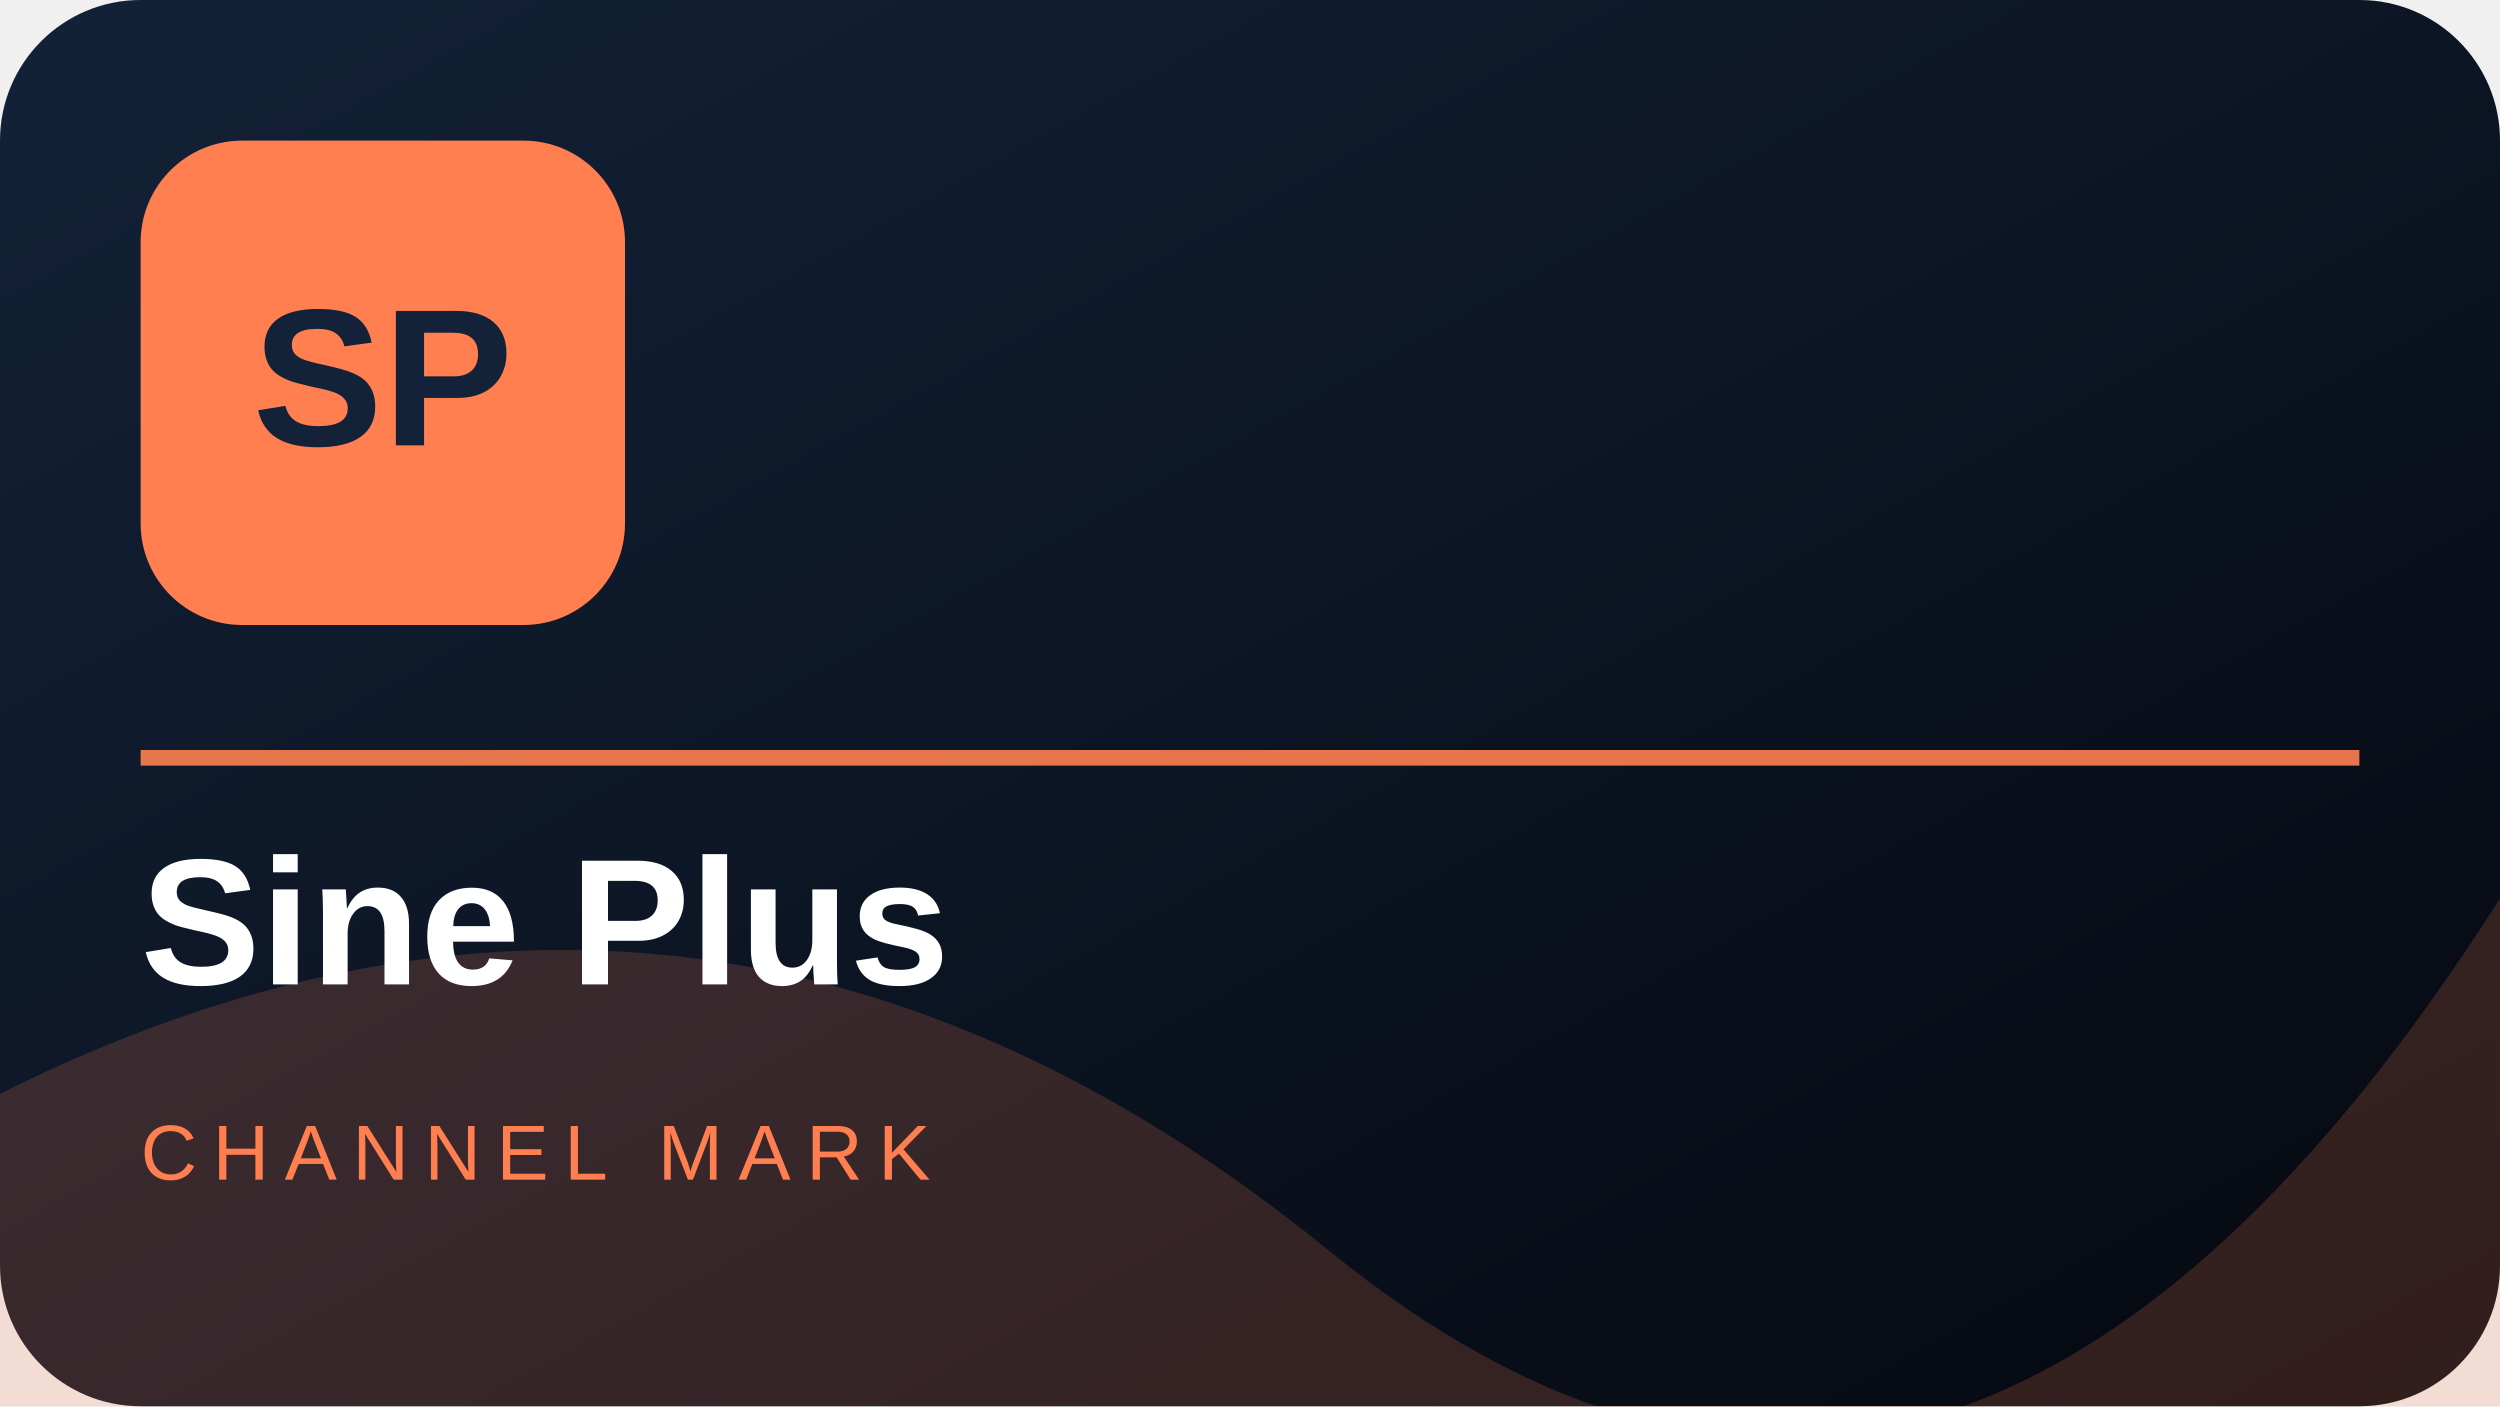
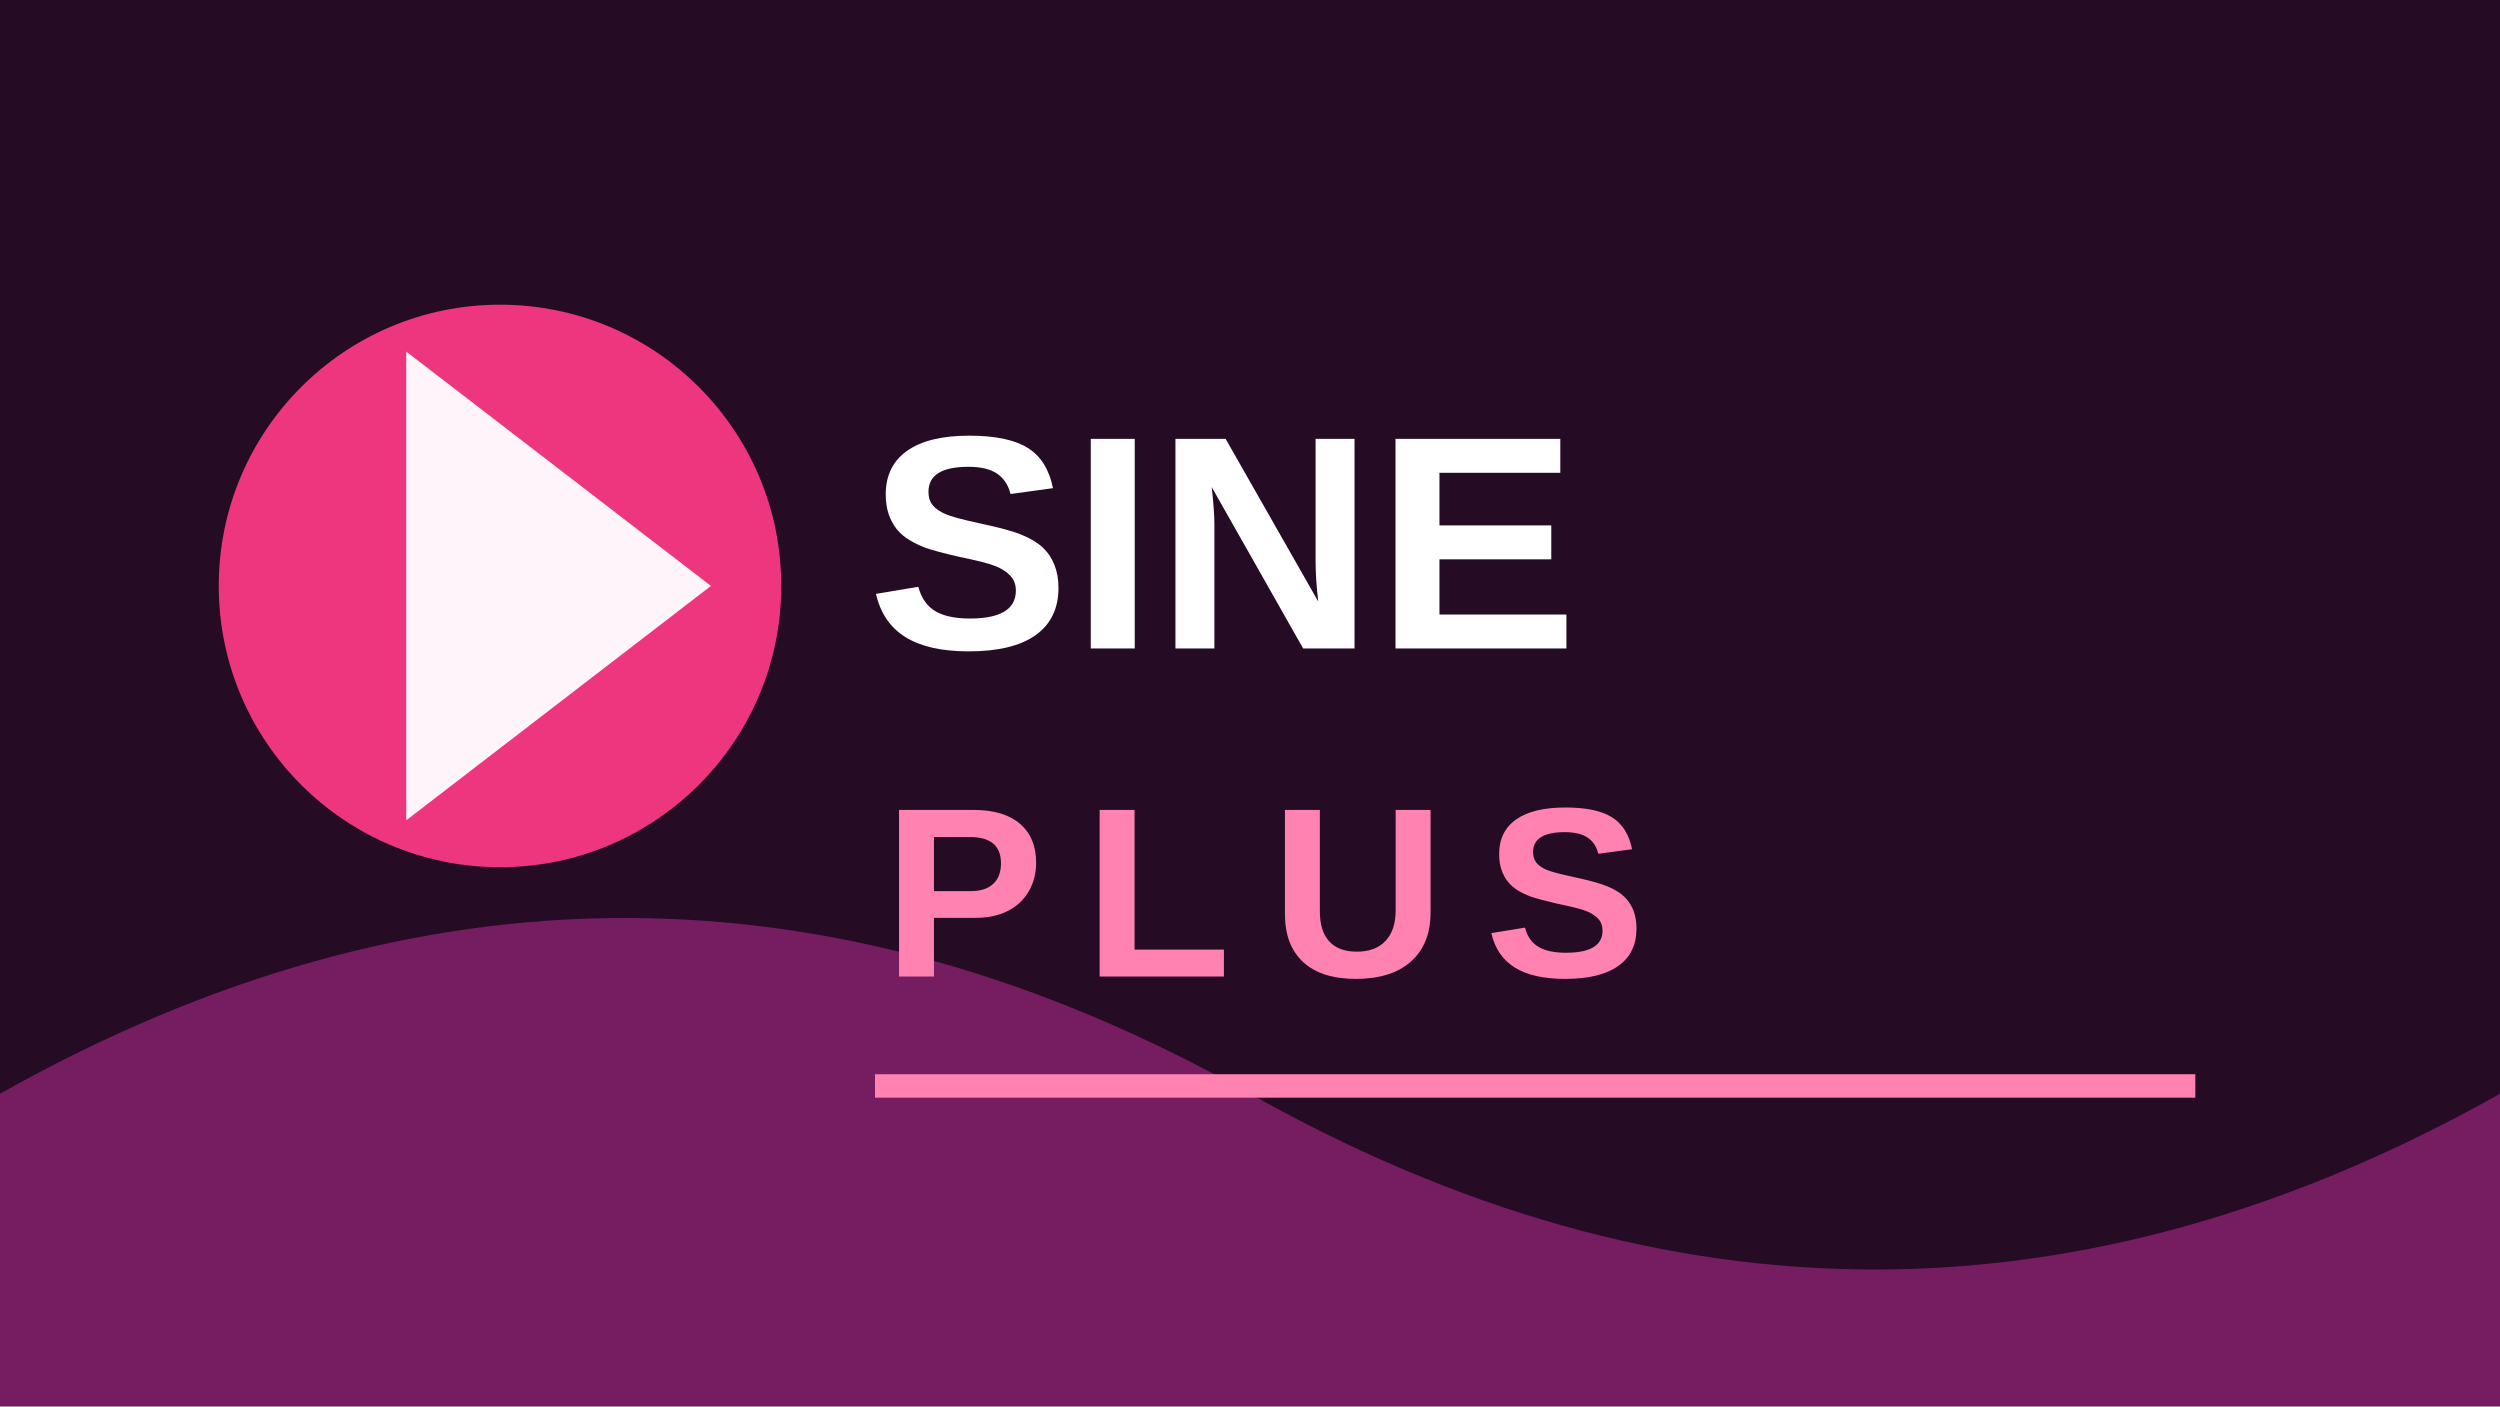
<svg xmlns="http://www.w3.org/2000/svg" width="320" height="180" viewBox="0 0 320 180" role="img" aria-label="Sine Plus logo">
-   <defs>
-     <linearGradient id="g" x1="0" y1="0" x2="1" y2="1">
-       <stop offset="0" stop-color="#132238" />
-       <stop offset="1" stop-color="#05080f" />
-     </linearGradient>
-   </defs>
-   <rect width="320" height="180" rx="18" fill="url(#g)" />
-   <path d="M0 140 Q90 95 170 160 T320 115 V180 H0Z" fill="#ff7f51" opacity=".18" />
-   <rect x="18" y="18" width="62" height="62" rx="13" fill="#ff7f51" />
-   <text x="49" y="57" font-family="Arial,Helvetica,sans-serif" font-size="25" font-weight="800" text-anchor="middle" fill="#132238">SP</text>
-   <rect x="18" y="96" width="284" height="2" fill="#ff7f51" opacity=".9" />
-   <text x="18" y="126" font-family="Arial,Helvetica,sans-serif" font-size="23" font-weight="700" fill="#ffffff">Sine Plus</text>
-   <text x="18" y="151" font-family="Arial,Helvetica,sans-serif" font-size="10" letter-spacing="2" fill="#ff7f51">CHANNEL MARK</text>
+   <rect width="320" height="180" fill="#250b24" />
+   <path d="M0 140Q80 95 160 140T320 140V180H0Z" fill="#761d62" />
+   <circle cx="64" cy="75" r="36" fill="#ed367d" />
+   <path d="M52 45L52 105L91 75Z" fill="#fff4f9" />
+   <text x="111" y="83" fill="#ffffff" font-family="Arial,sans-serif" font-size="39" font-weight="800">SINE</text>
+   <text x="113" y="125" fill="#ff82b1" font-family="Arial,sans-serif" font-size="31" font-weight="700" letter-spacing="5">PLUS</text>
+   <path d="M112 139H281" stroke="#ff82b1" stroke-width="3" />
</svg>
